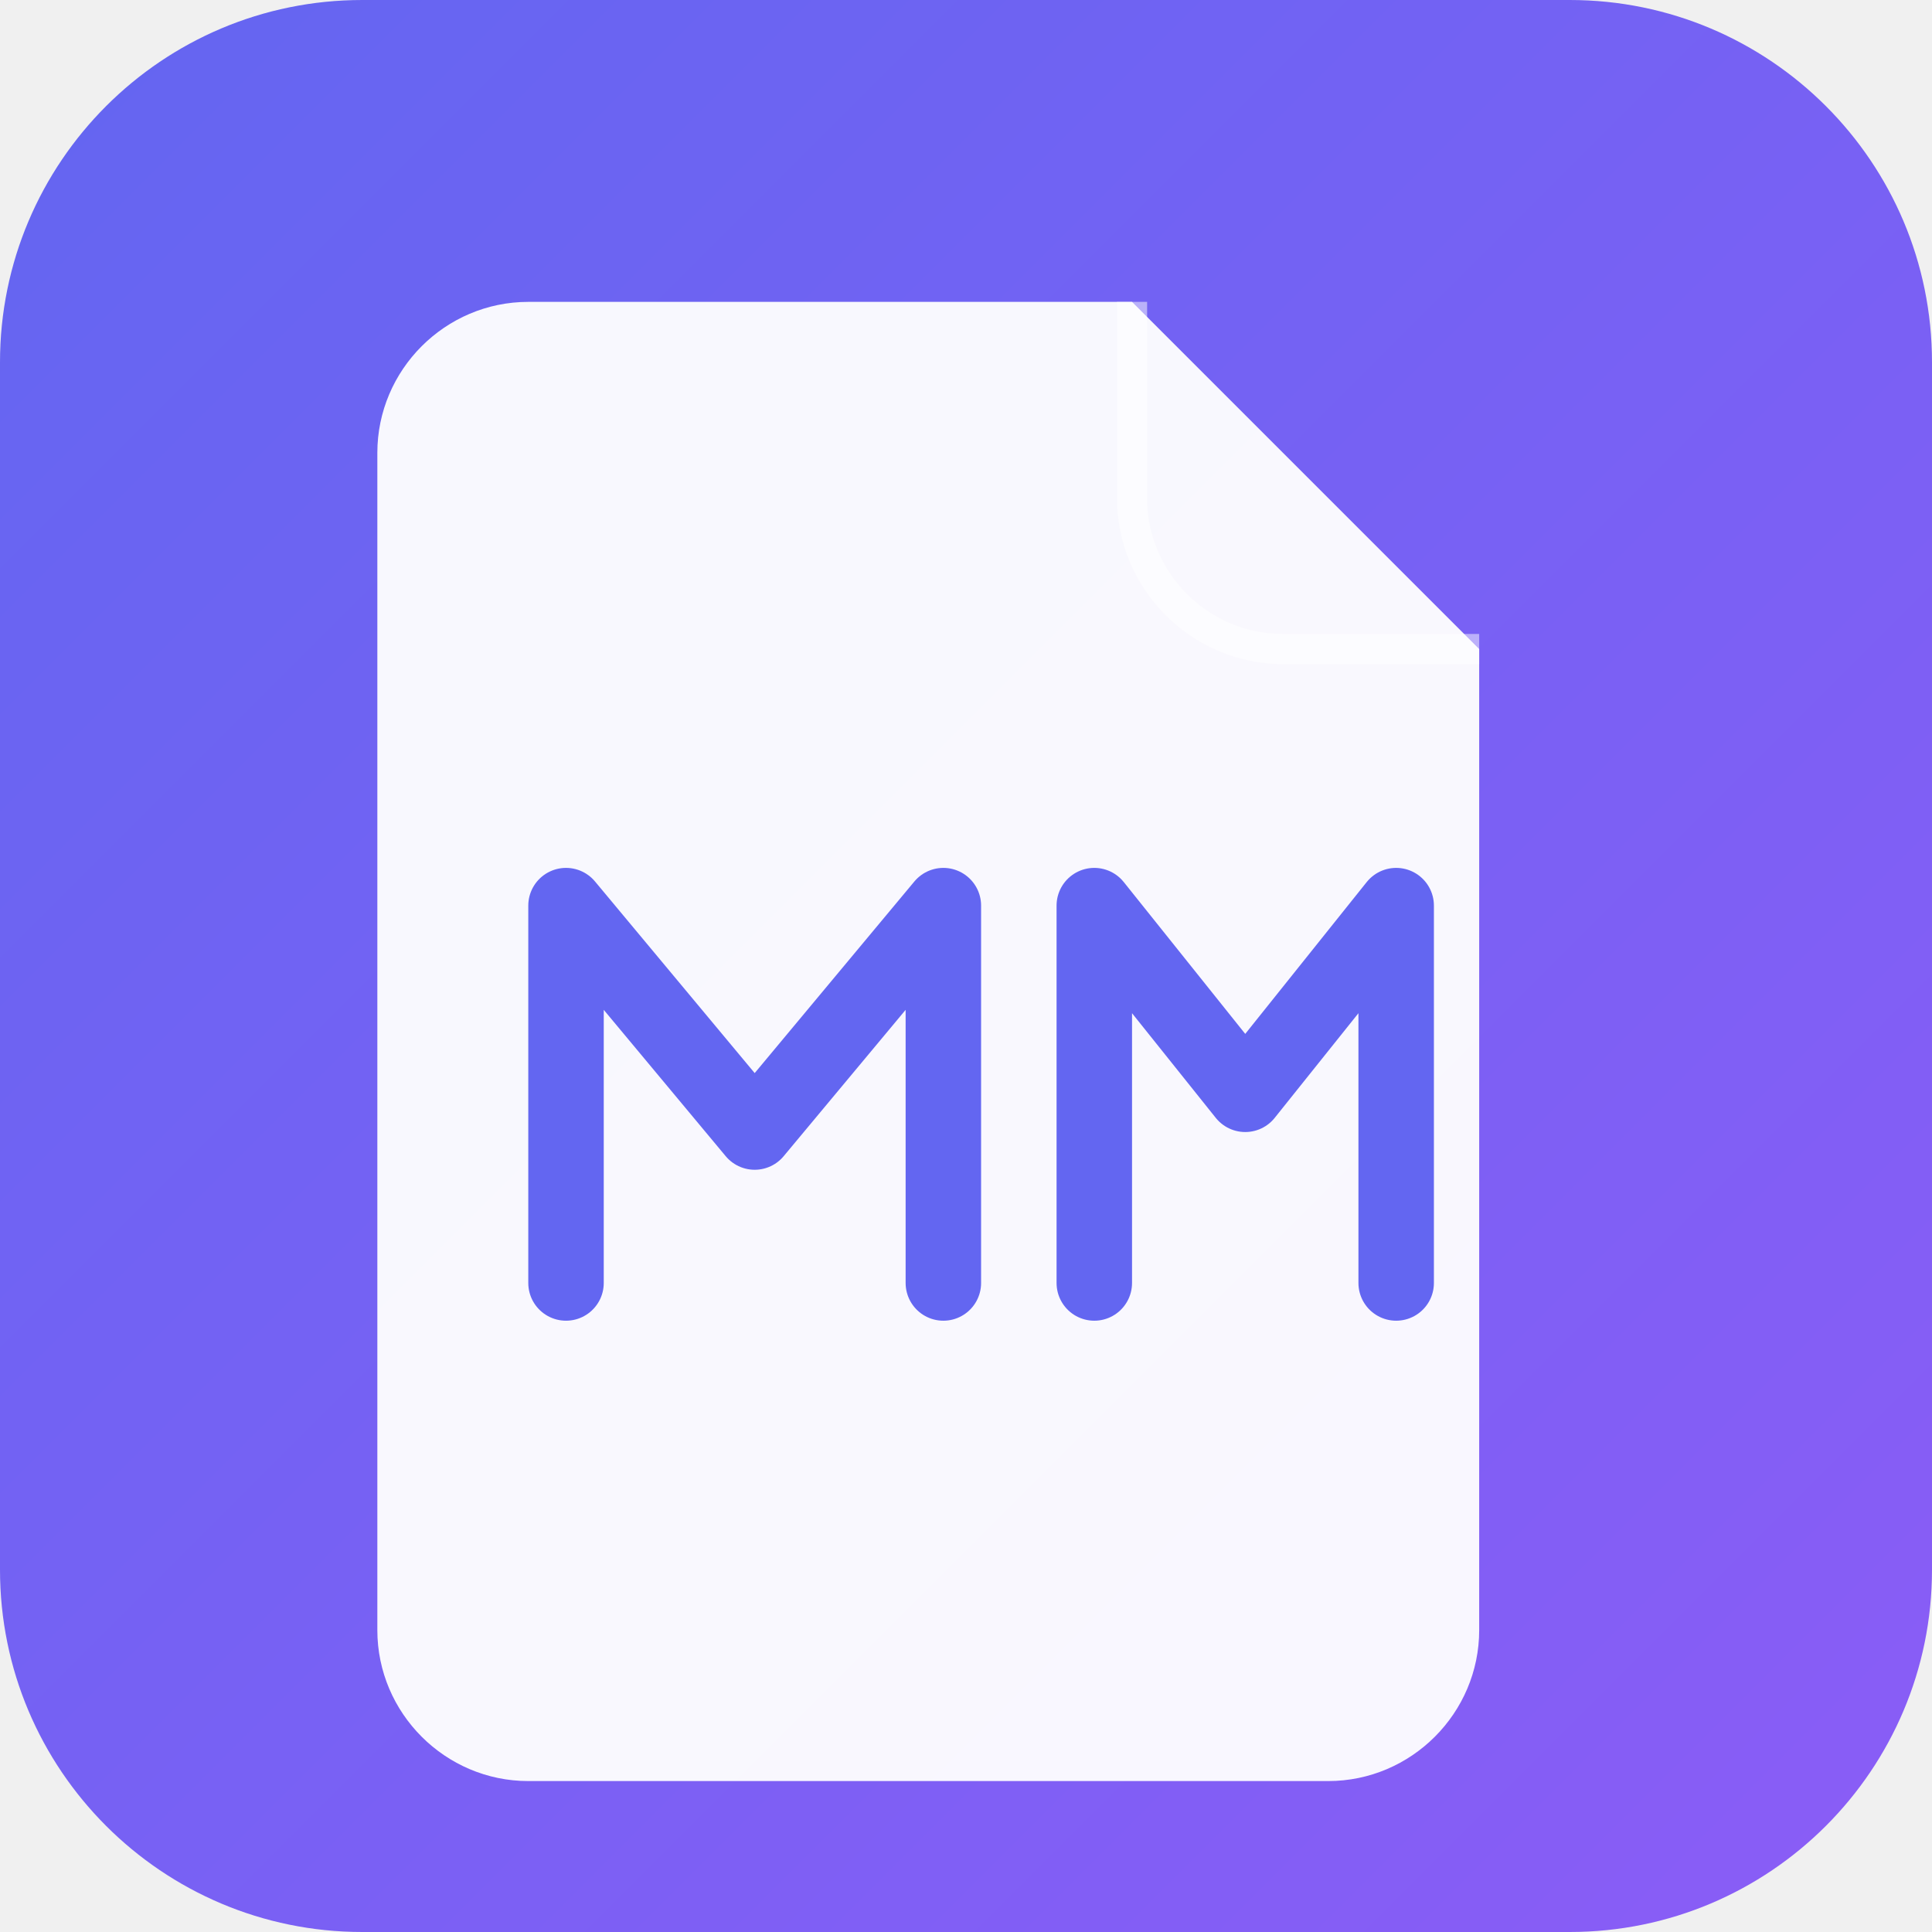
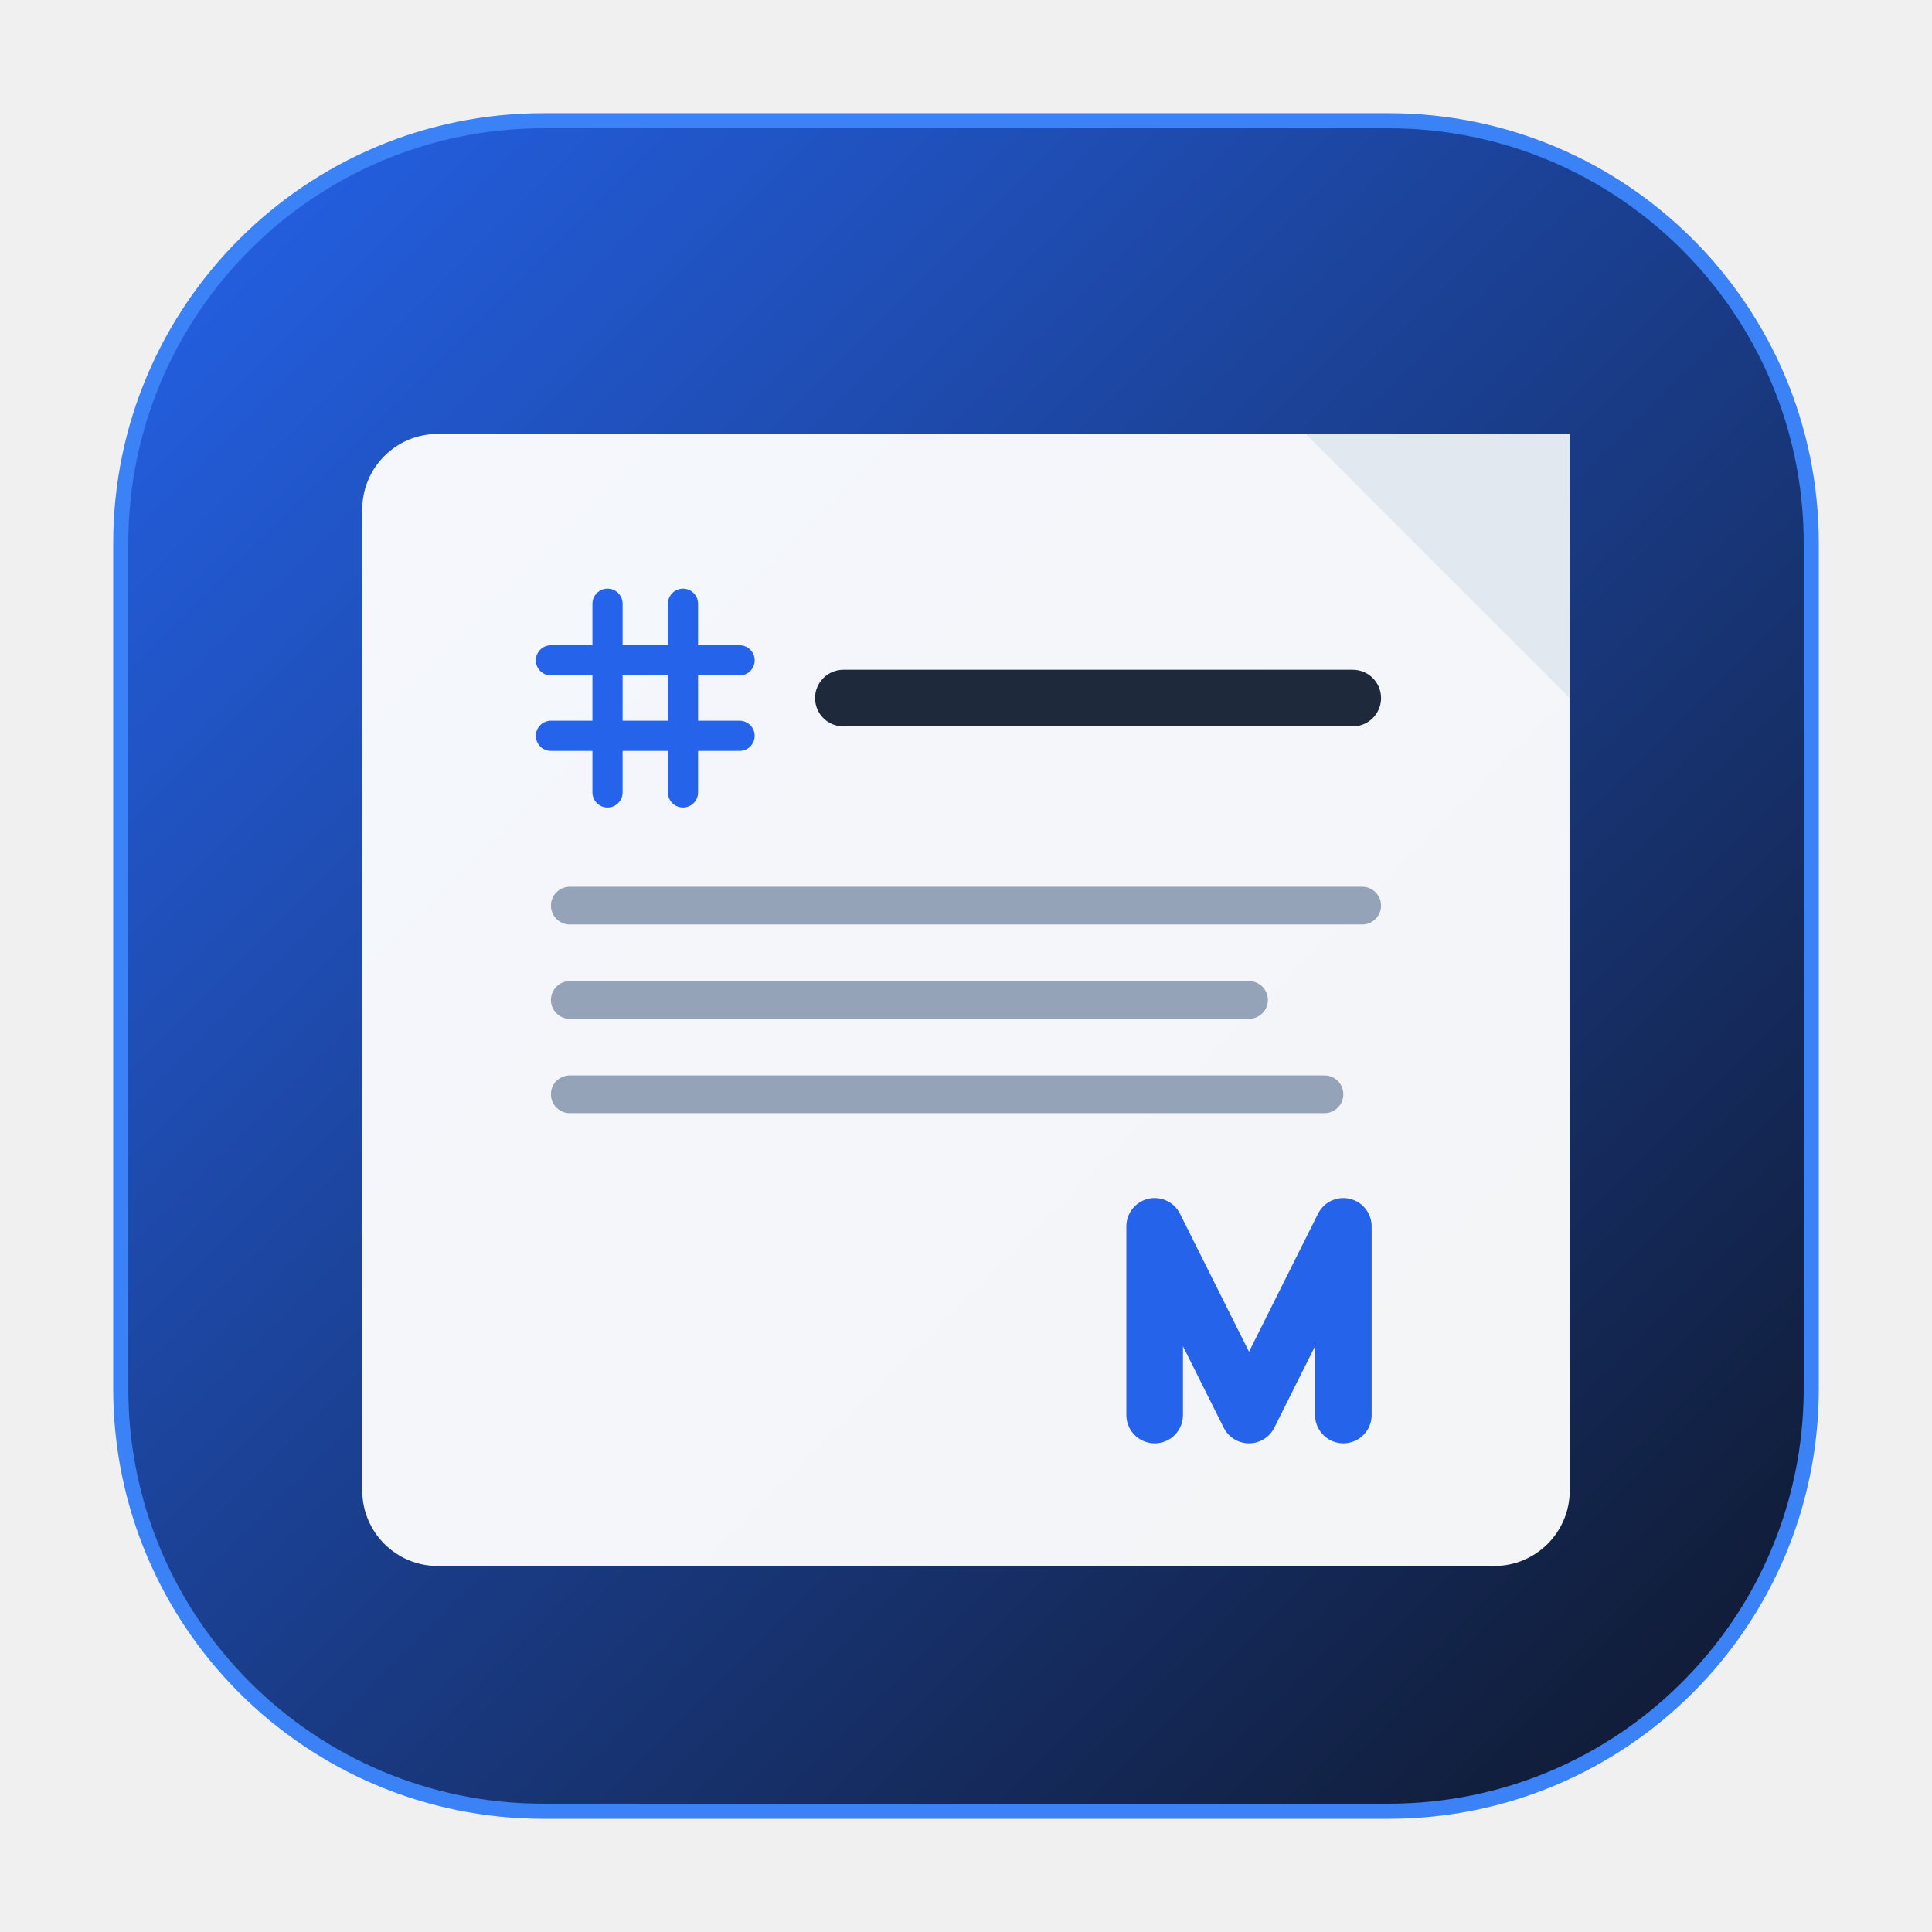
- <svg xmlns="http://www.w3.org/2000/svg" viewBox="0 0 512 512">
+ <svg xmlns="http://www.w3.org/2000/svg" width="1024" height="1024" viewBox="0 0 1024 1024" fill="none">
  <defs>
-     <linearGradient id="bg" x1="0%" y1="0%" x2="100%" y2="100%">
-       <stop offset="0%" style="stop-color:#6366f1" />
-       <stop offset="100%" style="stop-color:#8b5cf6" />
+     <linearGradient id="bg-grad" x1="64" y1="64" x2="960" y2="960" gradientUnits="userSpaceOnUse">
+       <stop offset="0%" stop-color="#2563EB" />
+       <stop offset="100%" stop-color="#0F172A" />
    </linearGradient>
+     <filter id="inset-shadow" x="0" y="0" width="200%" height="200%">
+       <feComponentTransfer in="SourceAlpha">
+         <feFuncA type="table" tableValues="1 0" />
+       </feComponentTransfer>
+       <feGaussianBlur stdDeviation="10" />
+       <feOffset dx="5" dy="5" result="offsetblur" />
+       <feFlood flood-color="rgb(255, 255, 255)" flood-opacity="0.2" />
+       <feComposite in2="offsetblur" operator="in" />
+       <feComposite in2="SourceAlpha" operator="in" />
+       <feMerge>
+         <feMergeNode in="SourceGraphic" />
+         <feMergeNode />
+       </feMerge>
+     </filter>
  </defs>
-   <rect width="512" height="512" rx="96" fill="url(#bg)" />
-   <path d="M140 80 h160 l92 92 v260 c0 22-18 40-40 40 H140 c-22 0-40-18-40-40 V120 c0-22 18-40 40-40z" fill="white" opacity="0.95" />
-   <path d="M300 80 v52 c0 22 18 40 40 40 h52" fill="none" stroke="white" stroke-width="8" opacity="0.5" />
-   <path d="M150 240 v100 M150 240 l50 60 l50-60 v100 M290 340 v-100 l40 50 l40-50 v100" fill="none" stroke="#6366f1" stroke-width="20" stroke-linecap="round" stroke-linejoin="round" />
+   <rect x="64" y="64" width="896" height="896" rx="224" fill="url(#bg-grad)" stroke="#3B82F6" stroke-width="8" />
+   <g transform="translate(192, 230)">
+     <rect x="0" y="0" width="640" height="600" rx="40" fill="white" fill-opacity="0.95" />
+     <path d="M100 120 H200 M100 160 H200 M130 90 V190 M170 90 V190" stroke="#2563EB" stroke-width="16" stroke-linecap="round" />
+     <rect x="240" y="125" width="300" height="30" rx="15" fill="#1E293B" />
+     <rect x="100" y="240" width="440" height="20" rx="10" fill="#94A3B8" />
+     <rect x="100" y="290" width="380" height="20" rx="10" fill="#94A3B8" />
+     <rect x="100" y="340" width="420" height="20" rx="10" fill="#94A3B8" />
+     <path d="M420 520 L420 420 L470 520 L520 420 L520 520" stroke="#2563EB" stroke-width="30" stroke-linecap="round" stroke-linejoin="round" fill="none" />
+     <path d="M500 0 L640 0 L640 140 L500 0" fill="#E2E8F0" />
+   </g>
</svg>
